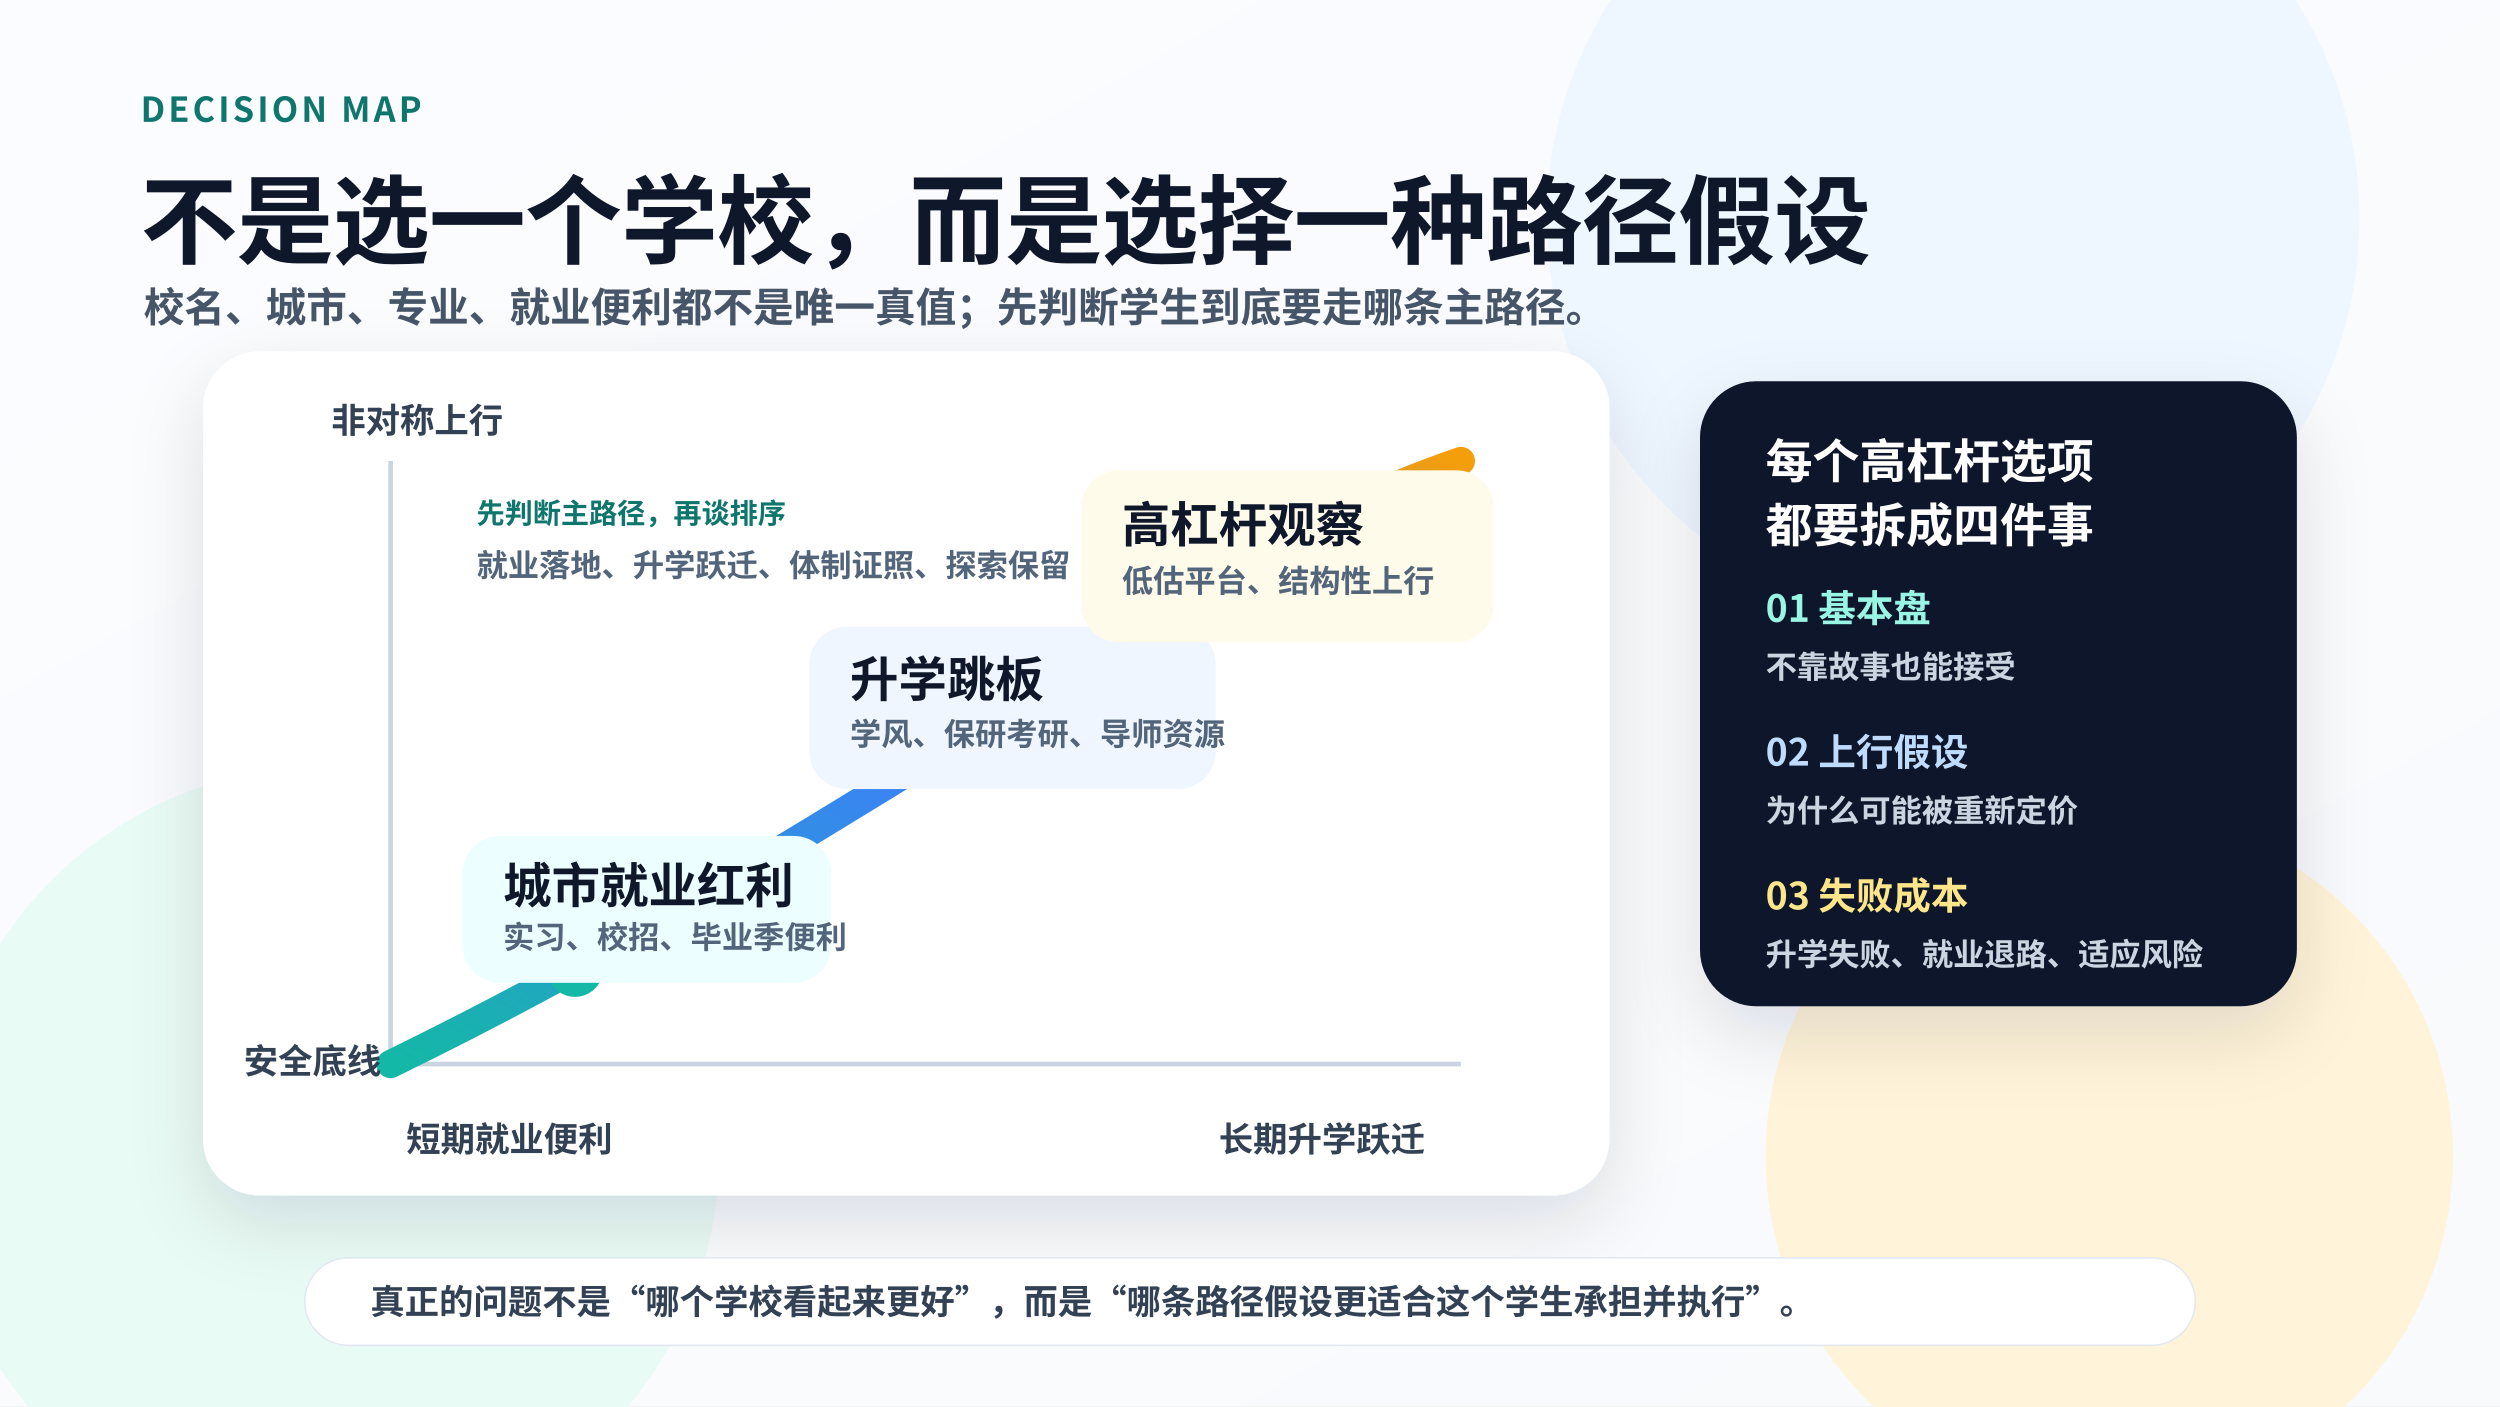
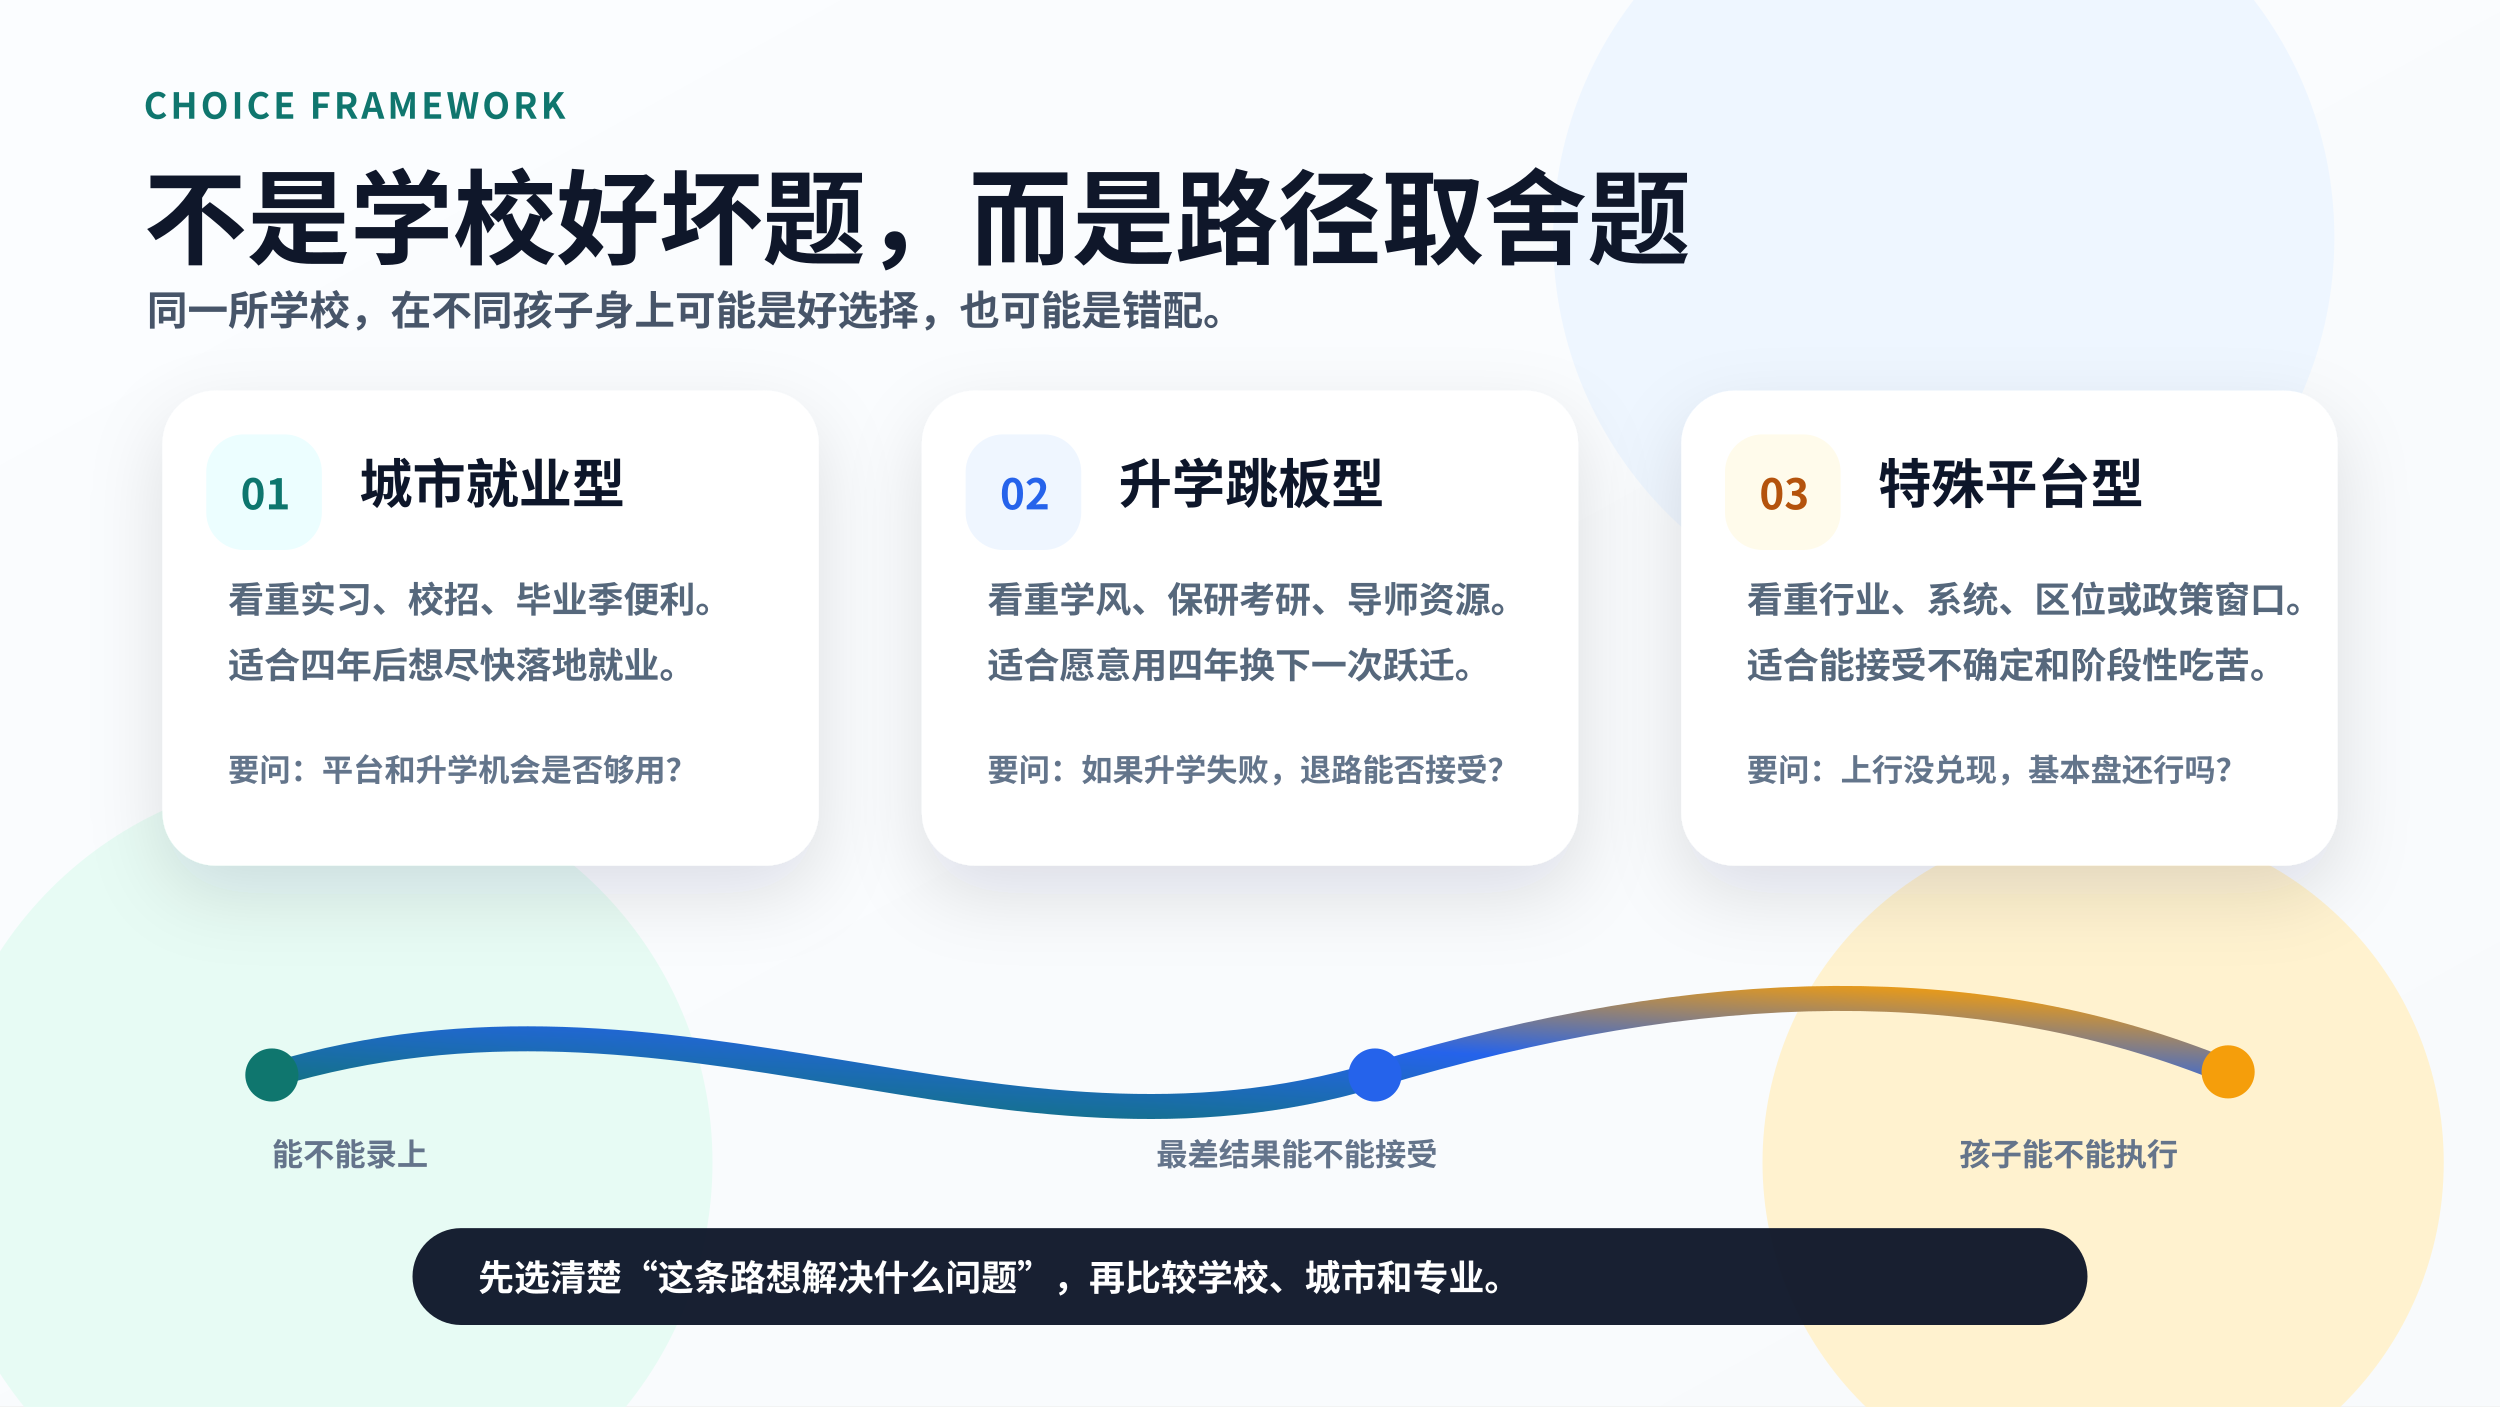
- <svg xmlns="http://www.w3.org/2000/svg" width="1600" height="900" viewBox="0 0 1600 900" role="img" aria-label="Lever-GaoKao 方法论地图：短期就业红利与长期升学跃迁">
+ <svg xmlns="http://www.w3.org/2000/svg" width="1600" height="900" viewBox="0 0 1600 900" role="img" aria-label="Lever-GaoKao 选择框架：先问清路径，再比较学校城市和专业">
  <defs>
    <linearGradient id="bg" x1="0" y1="0" x2="1" y2="1">
-       <stop offset="0" stop-color="#fbfcff" />
+       <stop offset="0" stop-color="#fbfdff" />
      <stop offset="1" stop-color="#f8fafc" />
    </linearGradient>
-     <linearGradient id="frontier" x1="0" y1="1" x2="1" y2="0">
-       <stop offset="0" stop-color="#14b8a6" />
-       <stop offset=".48" stop-color="#3b82f6" />
+     <linearGradient id="line" x1="0" y1="1" x2="1" y2="0">
+       <stop offset="0" stop-color="#0f766e" />
+       <stop offset="0.55" stop-color="#2563eb" />
      <stop offset="1" stop-color="#f59e0b" />
    </linearGradient>
-     <filter id="shadow" x="-18%" y="-28%" width="136%" height="160%">
-       <feDropShadow dx="0" dy="18" stdDeviation="24" flood-color="#0f172a" flood-opacity=".12" />
+     <filter id="shadow" x="-18%" y="-24%" width="136%" height="154%">
+       <feDropShadow dx="0" dy="18" stdDeviation="24" flood-color="#0f172a" flood-opacity="0.12" />
    </filter>
    <style>
      .font{font-family:-apple-system,BlinkMacSystemFont,"PingFang SC","Noto Sans CJK SC","Microsoft YaHei",Arial,sans-serif}
-       .kicker{font-size:22px;font-weight:780;letter-spacing:2px;fill:#0f766e}
-       .title{font-size:62px;font-weight:860;letter-spacing:-.5px;fill:#0f172a}
+       .kicker{font-size:23px;font-weight:780;letter-spacing:2px;fill:#0f766e}
+       .title{font-size:66px;font-weight:860;fill:#0f172a}
      .sub{font-size:26px;font-weight:580;fill:#475569}
-       .axis{font-size:22px;font-weight:750;fill:#334155}
-       .cellTitle{font-size:31px;font-weight:820;fill:#0f172a}
-       .cellText{font-size:20px;font-weight:570;fill:#53657a}
-       .mini{font-size:18px;font-weight:740;fill:#0f766e}
-       .white{fill:#ffffff}
+       .cardTitle{font-size:34px;font-weight:840;fill:#0f172a}
+       .cardText{font-size:23px;font-weight:590;fill:#56677c}
+       .small{font-size:20px;font-weight:700;fill:#64748b}
+       .darkTitle{font-size:31px;font-weight:850;fill:#ffffff}
+       .darkText{font-size:22px;font-weight:620;fill:#cbd5e1}
    </style>
  </defs>
  <rect width="1600" height="900" fill="url(#bg)" />
-   <circle cx="1250" cy="140" r="260" fill="#eef6ff" />
-   <circle cx="1350" cy="740" r="220" fill="#fff4d9" />
-   <circle cx="210" cy="740" r="250" fill="#e9fbf5" />
-   <g transform="translate(90 78)">
-     <text class="font kicker" x="0" y="0">DECISION MAP</text>
-     <text class="font title" x="0" y="86">不是选一个学校，而是选择一种路径假设</text>
-     <text class="font sub" x="2" y="128">校名、城市、专业、就业便利都不是唯一真值；先判断学生到底要走哪条主路径。</text>
+   <circle cx="1244" cy="152" r="250" fill="#eef6ff" />
+   <circle cx="1346" cy="744" r="218" fill="#fff2cf" />
+   <circle cx="208" cy="744" r="248" fill="#e7fbf4" />
+   <g transform="translate(92 76)">
+     <text class="font kicker" x="0" y="0">CHOICE FRAMEWORK</text>
+     <text class="font title" x="0" y="88">不是学校好坏题，而是路径取舍题</text>
+     <text class="font sub" x="2" y="132">同一所学校，在不同孩子身上可能是好选择，也可能是错配。</text>
  </g>
-   <g transform="translate(130 225)">
-     <rect x="0" y="0" width="900" height="540" rx="36" fill="#ffffff" filter="url(#shadow)" />
-     <path d="M120 456 H805" stroke="#cbd5e1" stroke-width="3" />
-     <path d="M120 456 V70" stroke="#cbd5e1" stroke-width="3" />
-     <path d="M120 456 C255 390 352 330 474 255 C594 181 682 112 805 70" fill="none" stroke="url(#frontier)" stroke-width="18" stroke-linecap="round" />
-     <circle cx="238" cy="395" r="18" fill="#14b8a6" />
-     <circle cx="468" cy="258" r="18" fill="#3b82f6" />
-     <circle cx="705" cy="126" r="18" fill="#f59e0b" />
-     <text class="font axis" x="82" y="52">非对称上行</text>
-     <text class="font axis" x="26" y="462">安全底线</text>
-     <text class="font axis" x="130" y="512">短期就业便利</text>
-     <text class="font axis" x="650" y="512">长期升学跃迁</text>
-     <g transform="translate(166 310)">
-       <rect width="236" height="94" rx="24" fill="#ecfeff" />
-       <text class="font cellTitle" x="26" y="43">城市就业红利</text>
-       <text class="font cellText" x="26" y="72">实习、校招、毕业季便利</text>
-     </g>
-     <g transform="translate(388 176)">
-       <rect width="260" height="104" rx="24" fill="#eff6ff" />
-       <text class="font cellTitle" x="26" y="45">升学跳板</text>
-       <text class="font cellText" x="26" y="76">学风、保研考研、导师资源</text>
-     </g>
-     <g transform="translate(562 76)">
-       <rect width="264" height="110" rx="24" fill="#fffbeb" />
-       <text class="font cellTitle" x="26" y="46">高杠杆观察</text>
-       <text class="font cellText" x="26" y="78">低估平台、结构性上行</text>
-     </g>
-     <g transform="translate(175 110)">
-       <text class="font mini" x="0" y="0">先判断主路径，再谈排序</text>
-       <text class="font cellText" x="0" y="34">就业落地、升学跃迁、体制证照、探索保留</text>
-     </g>
+   <g transform="translate(104 250)" filter="url(#shadow)">
+     <rect width="420" height="304" rx="34" fill="#ffffff" />
+     <rect x="28" y="28" width="74" height="74" rx="24" fill="#ecfeff" />
+     <text class="font" x="50" y="76" font-size="27" font-weight="850" fill="#0f766e">01</text>
+     <text class="font cardTitle" x="126" y="72">城市就业型</text>
+     <text class="font cardText" x="42" y="142">看重实习、校招、毕业季便利。</text>
+     <text class="font cardText" x="42" y="184">适合四年后想尽快落地就业。</text>
+     <text class="font small" x="42" y="250">要问：平台和升学机会是否够用？</text>
  </g>
-   <g transform="translate(1088 244)" filter="url(#shadow)">
-     <rect width="382" height="400" rx="36" fill="#0f172a" />
-     <text class="font" x="42" y="62" font-size="30" font-weight="830" fill="#ffffff">每个高杠杆选项</text>
-     <text class="font" x="42" y="103" font-size="30" font-weight="830" fill="#ffffff">都要拆成四件事</text>
-     <g transform="translate(42 154)">
-       <text class="font" x="0" y="0" font-size="24" font-weight="760" fill="#99f6e4">01 基本盘</text>
-       <text class="font" x="0" y="36" font-size="20" font-weight="560" fill="#cbd5e1">不靠故事也能接受</text>
-       <text class="font" x="0" y="92" font-size="24" font-weight="760" fill="#bfdbfe">02 上行假设</text>
-       <text class="font" x="0" y="128" font-size="20" font-weight="560" fill="#cbd5e1">为什么可能被重新定价</text>
-       <text class="font" x="0" y="184" font-size="24" font-weight="760" fill="#fde68a">03 失败成本</text>
-       <text class="font" x="0" y="220" font-size="20" font-weight="560" fill="#cbd5e1">升学失败、就业退路、适应风险</text>
-     </g>
+   <g transform="translate(590 250)" filter="url(#shadow)">
+     <rect width="420" height="304" rx="34" fill="#ffffff" />
+     <rect x="28" y="28" width="74" height="74" rx="24" fill="#eff6ff" />
+     <text class="font" x="50" y="76" font-size="27" font-weight="850" fill="#2563eb">02</text>
+     <text class="font cardTitle" x="126" y="72">升学跳板型</text>
+     <text class="font cardText" x="42" y="142">看重学风、保研考研、导师资源。</text>
+     <text class="font cardText" x="42" y="184">适合愿意用四年换下一次跃迁。</text>
+     <text class="font small" x="42" y="250">要问：如果升学失败，退路能否接受？</text>
  </g>
-   <g transform="translate(195 805)">
-     <rect width="1210" height="56" rx="28" fill="#ffffff" stroke="#e2e8f0" />
-     <text class="font" x="42" y="36" font-size="22" font-weight="760" fill="#334155">真正的问题不是“哪个学校看起来更好”，而是“哪条路径假设更适合这个学生承担并执行”。</text>
+   <g transform="translate(1076 250)" filter="url(#shadow)">
+     <rect width="420" height="304" rx="34" fill="#ffffff" />
+     <rect x="28" y="28" width="74" height="74" rx="24" fill="#fffbeb" />
+     <text class="font" x="50" y="76" font-size="27" font-weight="850" fill="#b45309">03</text>
+     <text class="font cardTitle" x="126" y="72">特殊平台型</text>
+     <text class="font cardText" x="42" y="142">看重行业、系统、区位或政策窗口。</text>
+     <text class="font cardText" x="42" y="184">适合能接受不确定和阶段性吃苦。</text>
+     <text class="font small" x="42" y="250">要问：上行没兑现，基本盘还行吗？</text>
+   </g>
+   <g transform="translate(174 628)">
+     <path d="M0 60 C260 -18 466 132 706 60 C918 -4 1096 -6 1252 58" fill="none" stroke="url(#line)" stroke-width="16" stroke-linecap="round" />
+     <circle cx="0" cy="60" r="17" fill="#0f766e" />
+     <circle cx="706" cy="60" r="17" fill="#2563eb" />
+     <circle cx="1252" cy="58" r="17" fill="#f59e0b" />
+     <text class="font small" x="0" y="118">能不能录上</text>
+     <text class="font small" x="566" y="118">最差结果能不能接受</text>
+     <text class="font small" x="1080" y="118">孩子能不能执行</text>
+   </g>
+   <g transform="translate(264 786)">
+     <rect width="1072" height="62" rx="31" fill="#0f172a" opacity="0.96" />
+     <text class="font" x="42" y="40" font-size="23" font-weight="760" fill="#ffffff">先选清楚“这条路想解决什么问题”，再比较学校、城市和专业。</text>
  </g>
</svg>
